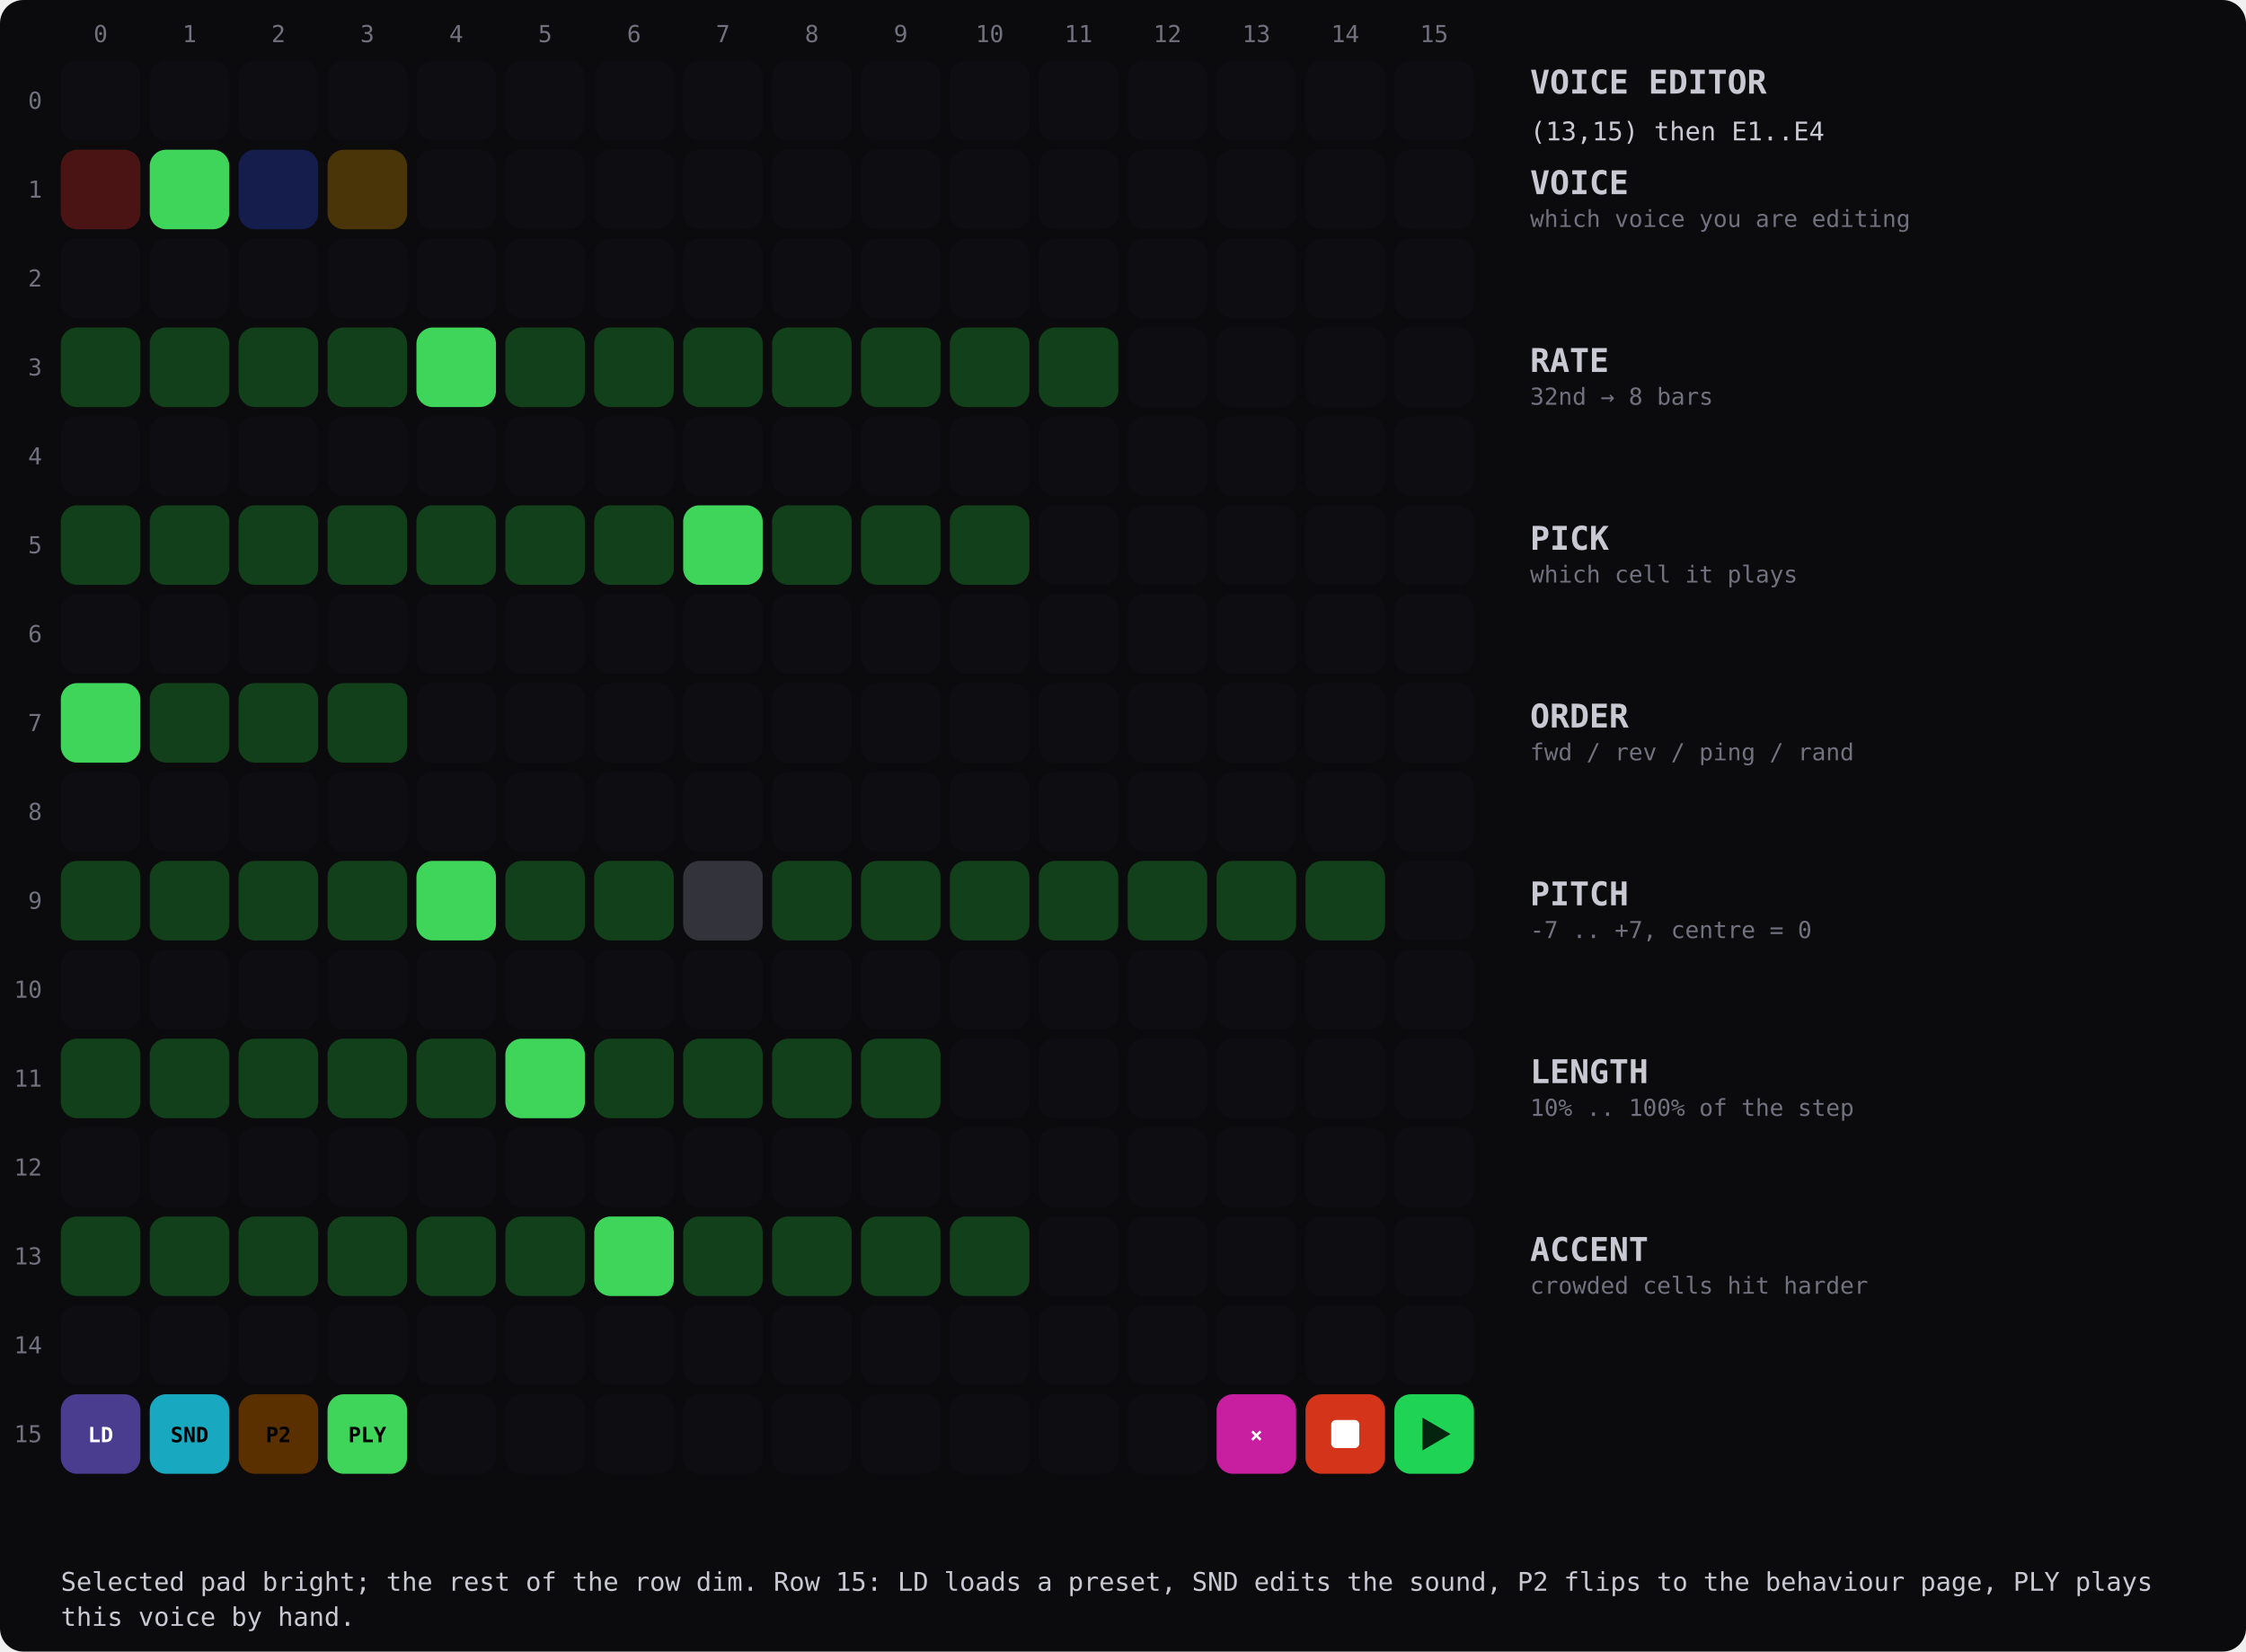
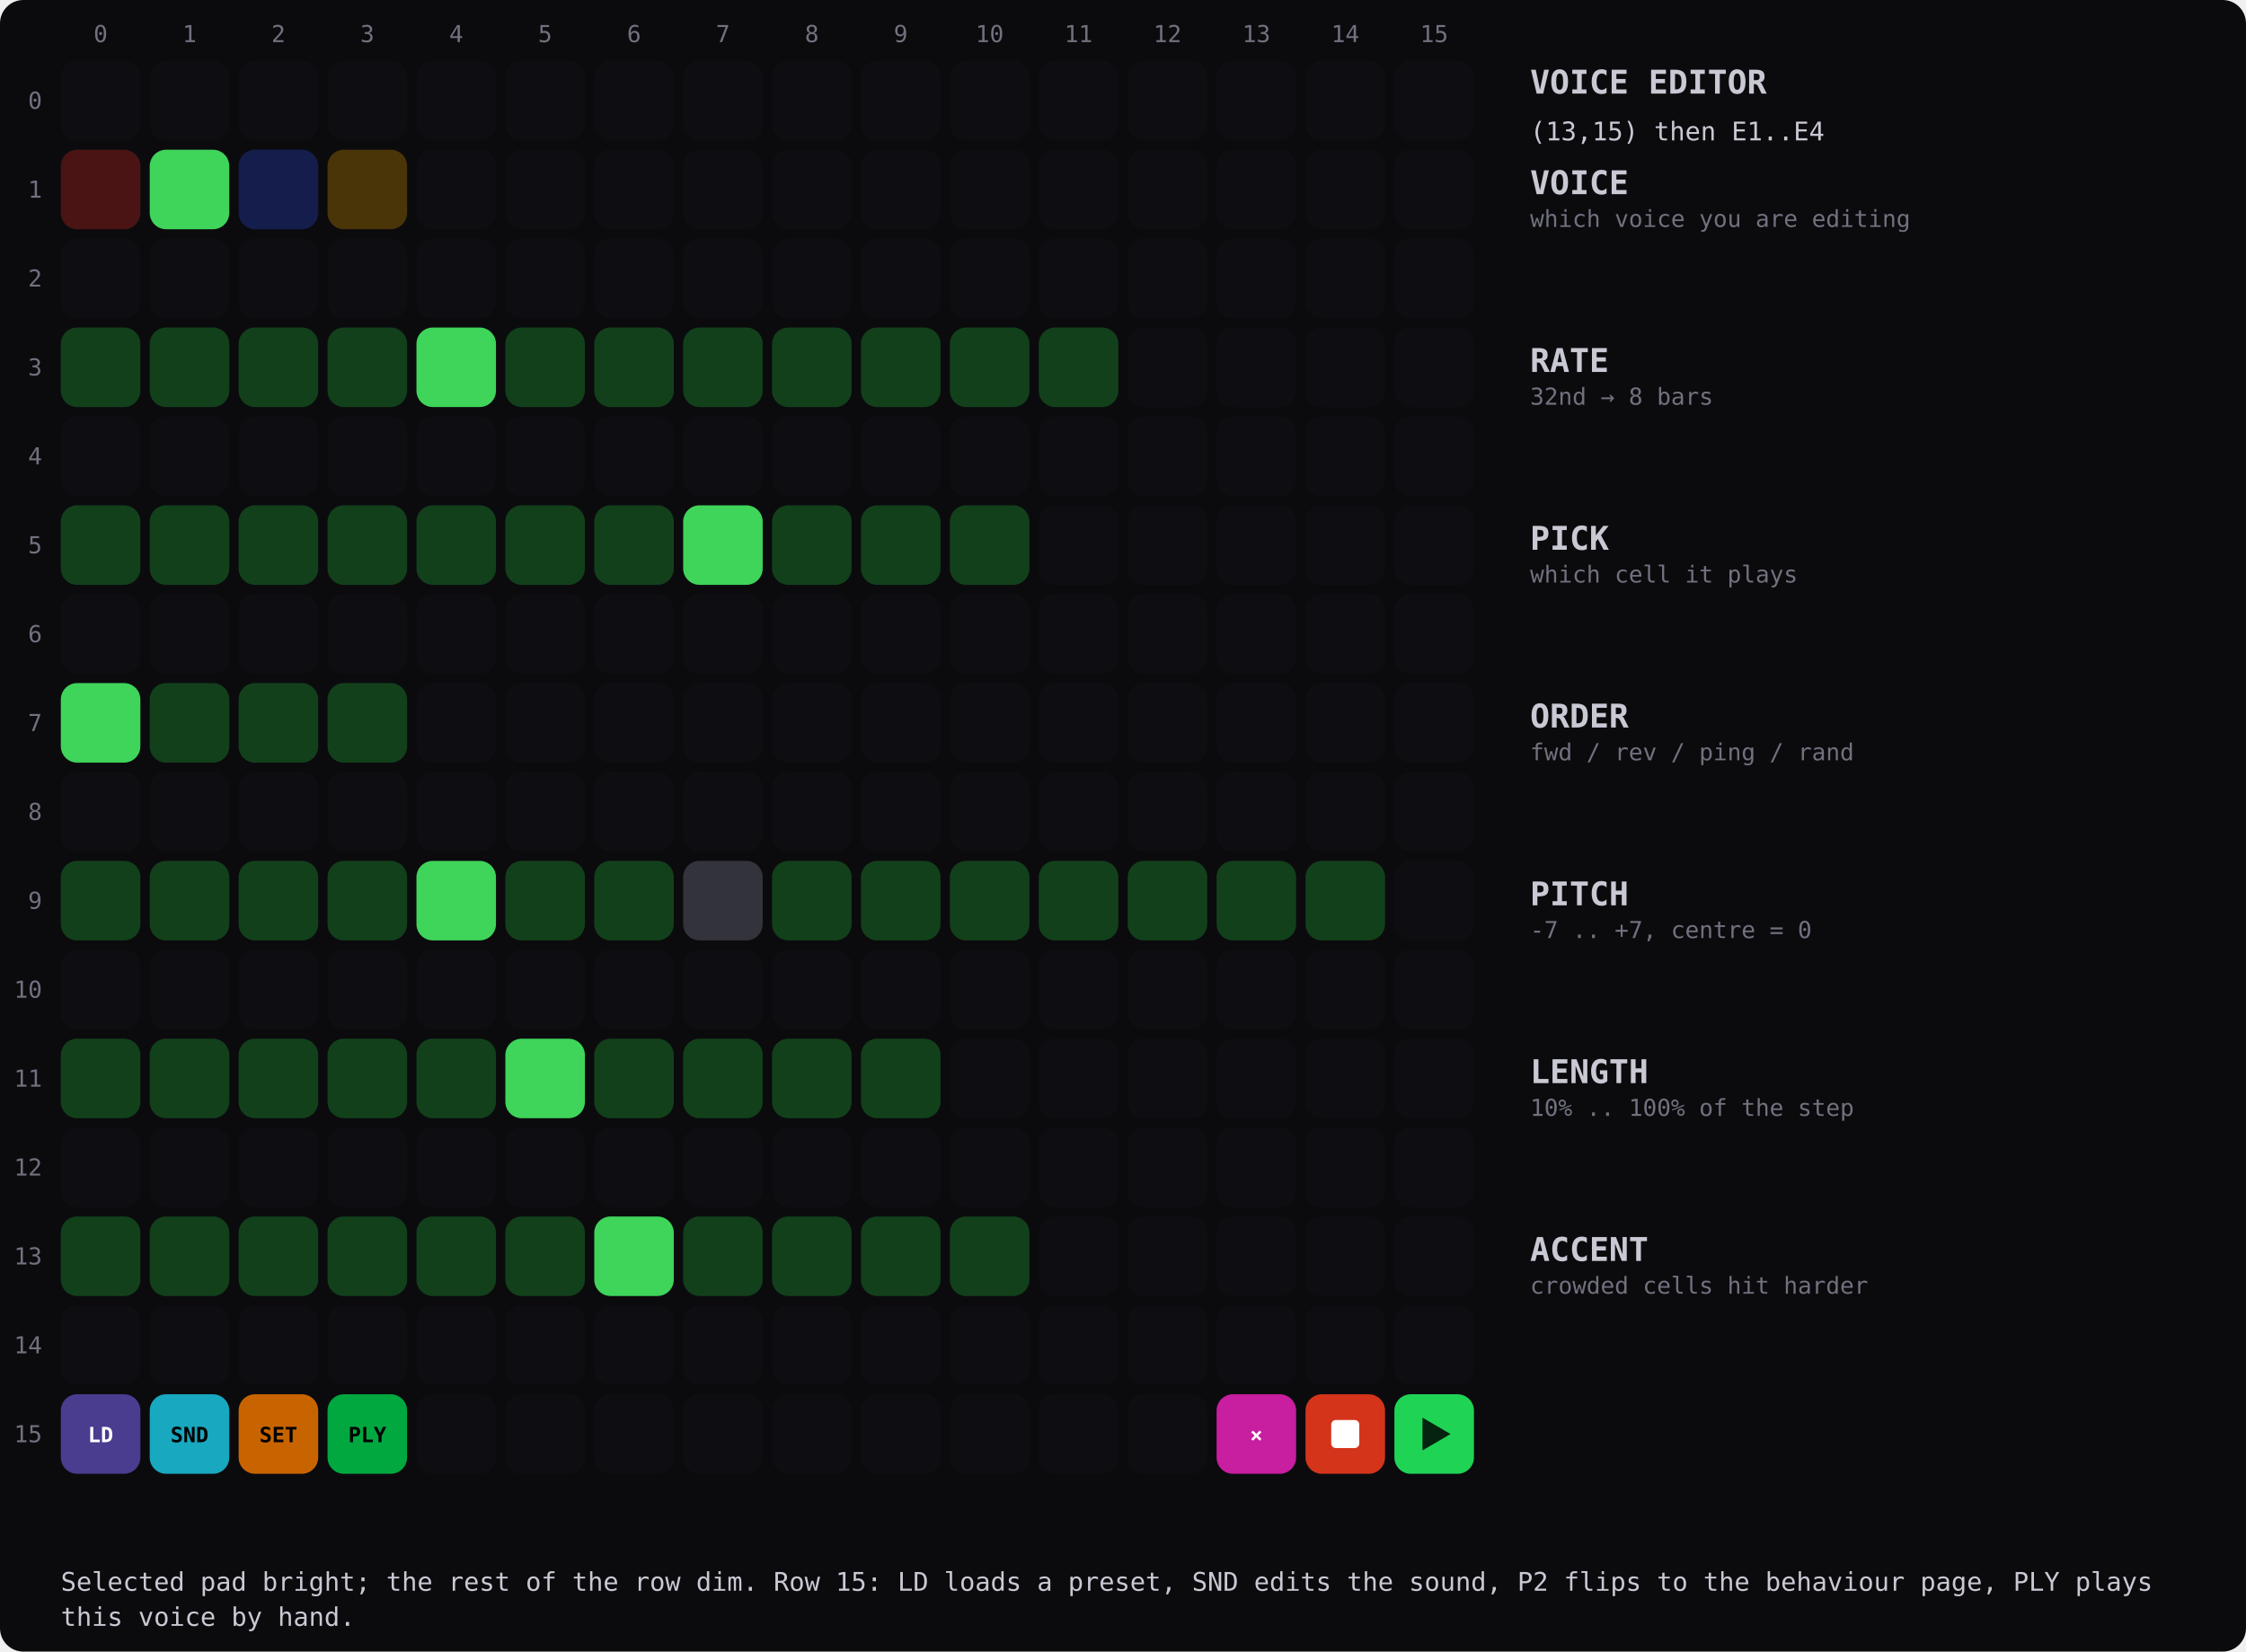
<svg xmlns="http://www.w3.org/2000/svg" width="960" height="706" viewBox="0 0 960 706" role="img" aria-label="plinky-life voice editor">
  <rect width="960" height="706" rx="10" fill="#0b0b0e" />
  <style>text{font-family:ui-monospace,SFMono-Regular,Menlo,Consolas,monospace}.t{font-size:11px;fill:#c9c9d4}.h{font-size:14px;font-weight:700;fill:#c9c9d4}.k{font-size:10px;fill:#71717f}.p{font-size:9px;font-weight:700}</style>
  <text class="k" x="43.0" y="18" text-anchor="middle">0</text>
  <text class="k" x="18" y="46.5" text-anchor="end">0</text>
  <text class="k" x="81.0" y="18" text-anchor="middle">1</text>
  <text class="k" x="18" y="84.5" text-anchor="end">1</text>
  <text class="k" x="119.0" y="18" text-anchor="middle">2</text>
  <text class="k" x="18" y="122.5" text-anchor="end">2</text>
  <text class="k" x="157.0" y="18" text-anchor="middle">3</text>
  <text class="k" x="18" y="160.5" text-anchor="end">3</text>
  <text class="k" x="195.0" y="18" text-anchor="middle">4</text>
  <text class="k" x="18" y="198.5" text-anchor="end">4</text>
  <text class="k" x="233.0" y="18" text-anchor="middle">5</text>
  <text class="k" x="18" y="236.5" text-anchor="end">5</text>
  <text class="k" x="271.0" y="18" text-anchor="middle">6</text>
  <text class="k" x="18" y="274.5" text-anchor="end">6</text>
  <text class="k" x="309.0" y="18" text-anchor="middle">7</text>
  <text class="k" x="18" y="312.5" text-anchor="end">7</text>
  <text class="k" x="347.0" y="18" text-anchor="middle">8</text>
  <text class="k" x="18" y="350.5" text-anchor="end">8</text>
  <text class="k" x="385.0" y="18" text-anchor="middle">9</text>
  <text class="k" x="18" y="388.5" text-anchor="end">9</text>
  <text class="k" x="423.0" y="18" text-anchor="middle">10</text>
  <text class="k" x="18" y="426.5" text-anchor="end">10</text>
  <text class="k" x="461.0" y="18" text-anchor="middle">11</text>
  <text class="k" x="18" y="464.5" text-anchor="end">11</text>
  <text class="k" x="499.0" y="18" text-anchor="middle">12</text>
  <text class="k" x="18" y="502.5" text-anchor="end">12</text>
  <text class="k" x="537.0" y="18" text-anchor="middle">13</text>
  <text class="k" x="18" y="540.5" text-anchor="end">13</text>
  <text class="k" x="575.0" y="18" text-anchor="middle">14</text>
  <text class="k" x="18" y="578.5" text-anchor="end">14</text>
  <text class="k" x="613.0" y="18" text-anchor="middle">15</text>
  <text class="k" x="18" y="616.5" text-anchor="end">15</text>
  <rect x="26" y="26" width="34" height="34" rx="7" fill="#0e0e12" />
  <rect x="64" y="26" width="34" height="34" rx="7" fill="#0e0e12" />
  <rect x="102" y="26" width="34" height="34" rx="7" fill="#0e0e12" />
  <rect x="140" y="26" width="34" height="34" rx="7" fill="#0e0e12" />
  <rect x="178" y="26" width="34" height="34" rx="7" fill="#0e0e12" />
  <rect x="216" y="26" width="34" height="34" rx="7" fill="#0e0e12" />
  <rect x="254" y="26" width="34" height="34" rx="7" fill="#0e0e12" />
  <rect x="292" y="26" width="34" height="34" rx="7" fill="#0e0e12" />
  <rect x="330" y="26" width="34" height="34" rx="7" fill="#0e0e12" />
  <rect x="368" y="26" width="34" height="34" rx="7" fill="#0e0e12" />
  <rect x="406" y="26" width="34" height="34" rx="7" fill="#0e0e12" />
  <rect x="444" y="26" width="34" height="34" rx="7" fill="#0e0e12" />
  <rect x="482" y="26" width="34" height="34" rx="7" fill="#0e0e12" />
  <rect x="520" y="26" width="34" height="34" rx="7" fill="#0e0e12" />
  <rect x="558" y="26" width="34" height="34" rx="7" fill="#0e0e12" />
  <rect x="596" y="26" width="34" height="34" rx="7" fill="#0e0e12" />
  <rect x="26" y="64" width="34" height="34" rx="7" fill="#4a1414" />
  <rect x="64" y="64" width="34" height="34" rx="7" fill="#3fd45a" />
  <rect x="102" y="64" width="34" height="34" rx="7" fill="#151d4d" />
  <rect x="140" y="64" width="34" height="34" rx="7" fill="#4a3508" />
  <rect x="178" y="64" width="34" height="34" rx="7" fill="#0e0e12" />
  <rect x="216" y="64" width="34" height="34" rx="7" fill="#0e0e12" />
  <rect x="254" y="64" width="34" height="34" rx="7" fill="#0e0e12" />
  <rect x="292" y="64" width="34" height="34" rx="7" fill="#0e0e12" />
  <rect x="330" y="64" width="34" height="34" rx="7" fill="#0e0e12" />
  <rect x="368" y="64" width="34" height="34" rx="7" fill="#0e0e12" />
  <rect x="406" y="64" width="34" height="34" rx="7" fill="#0e0e12" />
  <rect x="444" y="64" width="34" height="34" rx="7" fill="#0e0e12" />
  <rect x="482" y="64" width="34" height="34" rx="7" fill="#0e0e12" />
  <rect x="520" y="64" width="34" height="34" rx="7" fill="#0e0e12" />
  <rect x="558" y="64" width="34" height="34" rx="7" fill="#0e0e12" />
  <rect x="596" y="64" width="34" height="34" rx="7" fill="#0e0e12" />
  <rect x="26" y="102" width="34" height="34" rx="7" fill="#0e0e12" />
  <rect x="64" y="102" width="34" height="34" rx="7" fill="#0e0e12" />
  <rect x="102" y="102" width="34" height="34" rx="7" fill="#0e0e12" />
  <rect x="140" y="102" width="34" height="34" rx="7" fill="#0e0e12" />
  <rect x="178" y="102" width="34" height="34" rx="7" fill="#0e0e12" />
  <rect x="216" y="102" width="34" height="34" rx="7" fill="#0e0e12" />
  <rect x="254" y="102" width="34" height="34" rx="7" fill="#0e0e12" />
  <rect x="292" y="102" width="34" height="34" rx="7" fill="#0e0e12" />
  <rect x="330" y="102" width="34" height="34" rx="7" fill="#0e0e12" />
  <rect x="368" y="102" width="34" height="34" rx="7" fill="#0e0e12" />
  <rect x="406" y="102" width="34" height="34" rx="7" fill="#0e0e12" />
  <rect x="444" y="102" width="34" height="34" rx="7" fill="#0e0e12" />
  <rect x="482" y="102" width="34" height="34" rx="7" fill="#0e0e12" />
  <rect x="520" y="102" width="34" height="34" rx="7" fill="#0e0e12" />
  <rect x="558" y="102" width="34" height="34" rx="7" fill="#0e0e12" />
  <rect x="596" y="102" width="34" height="34" rx="7" fill="#0e0e12" />
  <rect x="26" y="140" width="34" height="34" rx="7" fill="#12401b" />
  <rect x="64" y="140" width="34" height="34" rx="7" fill="#12401b" />
  <rect x="102" y="140" width="34" height="34" rx="7" fill="#12401b" />
  <rect x="140" y="140" width="34" height="34" rx="7" fill="#12401b" />
  <rect x="178" y="140" width="34" height="34" rx="7" fill="#3fd45a" />
  <rect x="216" y="140" width="34" height="34" rx="7" fill="#12401b" />
  <rect x="254" y="140" width="34" height="34" rx="7" fill="#12401b" />
  <rect x="292" y="140" width="34" height="34" rx="7" fill="#12401b" />
  <rect x="330" y="140" width="34" height="34" rx="7" fill="#12401b" />
  <rect x="368" y="140" width="34" height="34" rx="7" fill="#12401b" />
  <rect x="406" y="140" width="34" height="34" rx="7" fill="#12401b" />
  <rect x="444" y="140" width="34" height="34" rx="7" fill="#12401b" />
  <rect x="482" y="140" width="34" height="34" rx="7" fill="#0e0e12" />
  <rect x="520" y="140" width="34" height="34" rx="7" fill="#0e0e12" />
  <rect x="558" y="140" width="34" height="34" rx="7" fill="#0e0e12" />
  <rect x="596" y="140" width="34" height="34" rx="7" fill="#0e0e12" />
  <rect x="26" y="178" width="34" height="34" rx="7" fill="#0e0e12" />
  <rect x="64" y="178" width="34" height="34" rx="7" fill="#0e0e12" />
  <rect x="102" y="178" width="34" height="34" rx="7" fill="#0e0e12" />
  <rect x="140" y="178" width="34" height="34" rx="7" fill="#0e0e12" />
  <rect x="178" y="178" width="34" height="34" rx="7" fill="#0e0e12" />
  <rect x="216" y="178" width="34" height="34" rx="7" fill="#0e0e12" />
  <rect x="254" y="178" width="34" height="34" rx="7" fill="#0e0e12" />
  <rect x="292" y="178" width="34" height="34" rx="7" fill="#0e0e12" />
  <rect x="330" y="178" width="34" height="34" rx="7" fill="#0e0e12" />
  <rect x="368" y="178" width="34" height="34" rx="7" fill="#0e0e12" />
  <rect x="406" y="178" width="34" height="34" rx="7" fill="#0e0e12" />
  <rect x="444" y="178" width="34" height="34" rx="7" fill="#0e0e12" />
  <rect x="482" y="178" width="34" height="34" rx="7" fill="#0e0e12" />
  <rect x="520" y="178" width="34" height="34" rx="7" fill="#0e0e12" />
  <rect x="558" y="178" width="34" height="34" rx="7" fill="#0e0e12" />
  <rect x="596" y="178" width="34" height="34" rx="7" fill="#0e0e12" />
  <rect x="26" y="216" width="34" height="34" rx="7" fill="#12401b" />
  <rect x="64" y="216" width="34" height="34" rx="7" fill="#12401b" />
  <rect x="102" y="216" width="34" height="34" rx="7" fill="#12401b" />
  <rect x="140" y="216" width="34" height="34" rx="7" fill="#12401b" />
  <rect x="178" y="216" width="34" height="34" rx="7" fill="#12401b" />
  <rect x="216" y="216" width="34" height="34" rx="7" fill="#12401b" />
  <rect x="254" y="216" width="34" height="34" rx="7" fill="#12401b" />
  <rect x="292" y="216" width="34" height="34" rx="7" fill="#3fd45a" />
  <rect x="330" y="216" width="34" height="34" rx="7" fill="#12401b" />
  <rect x="368" y="216" width="34" height="34" rx="7" fill="#12401b" />
  <rect x="406" y="216" width="34" height="34" rx="7" fill="#12401b" />
  <rect x="444" y="216" width="34" height="34" rx="7" fill="#0e0e12" />
  <rect x="482" y="216" width="34" height="34" rx="7" fill="#0e0e12" />
  <rect x="520" y="216" width="34" height="34" rx="7" fill="#0e0e12" />
  <rect x="558" y="216" width="34" height="34" rx="7" fill="#0e0e12" />
  <rect x="596" y="216" width="34" height="34" rx="7" fill="#0e0e12" />
  <rect x="26" y="254" width="34" height="34" rx="7" fill="#0e0e12" />
  <rect x="64" y="254" width="34" height="34" rx="7" fill="#0e0e12" />
  <rect x="102" y="254" width="34" height="34" rx="7" fill="#0e0e12" />
  <rect x="140" y="254" width="34" height="34" rx="7" fill="#0e0e12" />
  <rect x="178" y="254" width="34" height="34" rx="7" fill="#0e0e12" />
  <rect x="216" y="254" width="34" height="34" rx="7" fill="#0e0e12" />
  <rect x="254" y="254" width="34" height="34" rx="7" fill="#0e0e12" />
  <rect x="292" y="254" width="34" height="34" rx="7" fill="#0e0e12" />
  <rect x="330" y="254" width="34" height="34" rx="7" fill="#0e0e12" />
  <rect x="368" y="254" width="34" height="34" rx="7" fill="#0e0e12" />
  <rect x="406" y="254" width="34" height="34" rx="7" fill="#0e0e12" />
  <rect x="444" y="254" width="34" height="34" rx="7" fill="#0e0e12" />
  <rect x="482" y="254" width="34" height="34" rx="7" fill="#0e0e12" />
  <rect x="520" y="254" width="34" height="34" rx="7" fill="#0e0e12" />
  <rect x="558" y="254" width="34" height="34" rx="7" fill="#0e0e12" />
  <rect x="596" y="254" width="34" height="34" rx="7" fill="#0e0e12" />
  <rect x="26" y="292" width="34" height="34" rx="7" fill="#3fd45a" />
  <rect x="64" y="292" width="34" height="34" rx="7" fill="#12401b" />
  <rect x="102" y="292" width="34" height="34" rx="7" fill="#12401b" />
  <rect x="140" y="292" width="34" height="34" rx="7" fill="#12401b" />
  <rect x="178" y="292" width="34" height="34" rx="7" fill="#0e0e12" />
  <rect x="216" y="292" width="34" height="34" rx="7" fill="#0e0e12" />
  <rect x="254" y="292" width="34" height="34" rx="7" fill="#0e0e12" />
  <rect x="292" y="292" width="34" height="34" rx="7" fill="#0e0e12" />
  <rect x="330" y="292" width="34" height="34" rx="7" fill="#0e0e12" />
  <rect x="368" y="292" width="34" height="34" rx="7" fill="#0e0e12" />
  <rect x="406" y="292" width="34" height="34" rx="7" fill="#0e0e12" />
  <rect x="444" y="292" width="34" height="34" rx="7" fill="#0e0e12" />
  <rect x="482" y="292" width="34" height="34" rx="7" fill="#0e0e12" />
  <rect x="520" y="292" width="34" height="34" rx="7" fill="#0e0e12" />
  <rect x="558" y="292" width="34" height="34" rx="7" fill="#0e0e12" />
  <rect x="596" y="292" width="34" height="34" rx="7" fill="#0e0e12" />
  <rect x="26" y="330" width="34" height="34" rx="7" fill="#0e0e12" />
  <rect x="64" y="330" width="34" height="34" rx="7" fill="#0e0e12" />
  <rect x="102" y="330" width="34" height="34" rx="7" fill="#0e0e12" />
  <rect x="140" y="330" width="34" height="34" rx="7" fill="#0e0e12" />
  <rect x="178" y="330" width="34" height="34" rx="7" fill="#0e0e12" />
  <rect x="216" y="330" width="34" height="34" rx="7" fill="#0e0e12" />
  <rect x="254" y="330" width="34" height="34" rx="7" fill="#0e0e12" />
  <rect x="292" y="330" width="34" height="34" rx="7" fill="#0e0e12" />
  <rect x="330" y="330" width="34" height="34" rx="7" fill="#0e0e12" />
  <rect x="368" y="330" width="34" height="34" rx="7" fill="#0e0e12" />
  <rect x="406" y="330" width="34" height="34" rx="7" fill="#0e0e12" />
  <rect x="444" y="330" width="34" height="34" rx="7" fill="#0e0e12" />
  <rect x="482" y="330" width="34" height="34" rx="7" fill="#0e0e12" />
  <rect x="520" y="330" width="34" height="34" rx="7" fill="#0e0e12" />
  <rect x="558" y="330" width="34" height="34" rx="7" fill="#0e0e12" />
  <rect x="596" y="330" width="34" height="34" rx="7" fill="#0e0e12" />
  <rect x="26" y="368" width="34" height="34" rx="7" fill="#12401b" />
  <rect x="64" y="368" width="34" height="34" rx="7" fill="#12401b" />
  <rect x="102" y="368" width="34" height="34" rx="7" fill="#12401b" />
  <rect x="140" y="368" width="34" height="34" rx="7" fill="#12401b" />
  <rect x="178" y="368" width="34" height="34" rx="7" fill="#3fd45a" />
  <rect x="216" y="368" width="34" height="34" rx="7" fill="#12401b" />
  <rect x="254" y="368" width="34" height="34" rx="7" fill="#12401b" />
  <rect x="292" y="368" width="34" height="34" rx="7" fill="#33333c" />
  <rect x="330" y="368" width="34" height="34" rx="7" fill="#12401b" />
  <rect x="368" y="368" width="34" height="34" rx="7" fill="#12401b" />
  <rect x="406" y="368" width="34" height="34" rx="7" fill="#12401b" />
  <rect x="444" y="368" width="34" height="34" rx="7" fill="#12401b" />
  <rect x="482" y="368" width="34" height="34" rx="7" fill="#12401b" />
  <rect x="520" y="368" width="34" height="34" rx="7" fill="#12401b" />
  <rect x="558" y="368" width="34" height="34" rx="7" fill="#12401b" />
  <rect x="596" y="368" width="34" height="34" rx="7" fill="#0e0e12" />
  <rect x="26" y="406" width="34" height="34" rx="7" fill="#0e0e12" />
  <rect x="64" y="406" width="34" height="34" rx="7" fill="#0e0e12" />
  <rect x="102" y="406" width="34" height="34" rx="7" fill="#0e0e12" />
  <rect x="140" y="406" width="34" height="34" rx="7" fill="#0e0e12" />
  <rect x="178" y="406" width="34" height="34" rx="7" fill="#0e0e12" />
  <rect x="216" y="406" width="34" height="34" rx="7" fill="#0e0e12" />
  <rect x="254" y="406" width="34" height="34" rx="7" fill="#0e0e12" />
  <rect x="292" y="406" width="34" height="34" rx="7" fill="#0e0e12" />
  <rect x="330" y="406" width="34" height="34" rx="7" fill="#0e0e12" />
  <rect x="368" y="406" width="34" height="34" rx="7" fill="#0e0e12" />
  <rect x="406" y="406" width="34" height="34" rx="7" fill="#0e0e12" />
  <rect x="444" y="406" width="34" height="34" rx="7" fill="#0e0e12" />
  <rect x="482" y="406" width="34" height="34" rx="7" fill="#0e0e12" />
  <rect x="520" y="406" width="34" height="34" rx="7" fill="#0e0e12" />
  <rect x="558" y="406" width="34" height="34" rx="7" fill="#0e0e12" />
  <rect x="596" y="406" width="34" height="34" rx="7" fill="#0e0e12" />
  <rect x="26" y="444" width="34" height="34" rx="7" fill="#12401b" />
  <rect x="64" y="444" width="34" height="34" rx="7" fill="#12401b" />
  <rect x="102" y="444" width="34" height="34" rx="7" fill="#12401b" />
  <rect x="140" y="444" width="34" height="34" rx="7" fill="#12401b" />
  <rect x="178" y="444" width="34" height="34" rx="7" fill="#12401b" />
  <rect x="216" y="444" width="34" height="34" rx="7" fill="#3fd45a" />
  <rect x="254" y="444" width="34" height="34" rx="7" fill="#12401b" />
  <rect x="292" y="444" width="34" height="34" rx="7" fill="#12401b" />
  <rect x="330" y="444" width="34" height="34" rx="7" fill="#12401b" />
  <rect x="368" y="444" width="34" height="34" rx="7" fill="#12401b" />
  <rect x="406" y="444" width="34" height="34" rx="7" fill="#0e0e12" />
  <rect x="444" y="444" width="34" height="34" rx="7" fill="#0e0e12" />
  <rect x="482" y="444" width="34" height="34" rx="7" fill="#0e0e12" />
  <rect x="520" y="444" width="34" height="34" rx="7" fill="#0e0e12" />
  <rect x="558" y="444" width="34" height="34" rx="7" fill="#0e0e12" />
  <rect x="596" y="444" width="34" height="34" rx="7" fill="#0e0e12" />
  <rect x="26" y="482" width="34" height="34" rx="7" fill="#0e0e12" />
  <rect x="64" y="482" width="34" height="34" rx="7" fill="#0e0e12" />
  <rect x="102" y="482" width="34" height="34" rx="7" fill="#0e0e12" />
  <rect x="140" y="482" width="34" height="34" rx="7" fill="#0e0e12" />
  <rect x="178" y="482" width="34" height="34" rx="7" fill="#0e0e12" />
  <rect x="216" y="482" width="34" height="34" rx="7" fill="#0e0e12" />
  <rect x="254" y="482" width="34" height="34" rx="7" fill="#0e0e12" />
  <rect x="292" y="482" width="34" height="34" rx="7" fill="#0e0e12" />
  <rect x="330" y="482" width="34" height="34" rx="7" fill="#0e0e12" />
  <rect x="368" y="482" width="34" height="34" rx="7" fill="#0e0e12" />
  <rect x="406" y="482" width="34" height="34" rx="7" fill="#0e0e12" />
  <rect x="444" y="482" width="34" height="34" rx="7" fill="#0e0e12" />
  <rect x="482" y="482" width="34" height="34" rx="7" fill="#0e0e12" />
  <rect x="520" y="482" width="34" height="34" rx="7" fill="#0e0e12" />
  <rect x="558" y="482" width="34" height="34" rx="7" fill="#0e0e12" />
  <rect x="596" y="482" width="34" height="34" rx="7" fill="#0e0e12" />
  <rect x="26" y="520" width="34" height="34" rx="7" fill="#12401b" />
  <rect x="64" y="520" width="34" height="34" rx="7" fill="#12401b" />
  <rect x="102" y="520" width="34" height="34" rx="7" fill="#12401b" />
  <rect x="140" y="520" width="34" height="34" rx="7" fill="#12401b" />
  <rect x="178" y="520" width="34" height="34" rx="7" fill="#12401b" />
  <rect x="216" y="520" width="34" height="34" rx="7" fill="#12401b" />
  <rect x="254" y="520" width="34" height="34" rx="7" fill="#3fd45a" />
  <rect x="292" y="520" width="34" height="34" rx="7" fill="#12401b" />
  <rect x="330" y="520" width="34" height="34" rx="7" fill="#12401b" />
  <rect x="368" y="520" width="34" height="34" rx="7" fill="#12401b" />
  <rect x="406" y="520" width="34" height="34" rx="7" fill="#12401b" />
  <rect x="444" y="520" width="34" height="34" rx="7" fill="#0e0e12" />
  <rect x="482" y="520" width="34" height="34" rx="7" fill="#0e0e12" />
  <rect x="520" y="520" width="34" height="34" rx="7" fill="#0e0e12" />
  <rect x="558" y="520" width="34" height="34" rx="7" fill="#0e0e12" />
  <rect x="596" y="520" width="34" height="34" rx="7" fill="#0e0e12" />
  <rect x="26" y="558" width="34" height="34" rx="7" fill="#0e0e12" />
  <rect x="64" y="558" width="34" height="34" rx="7" fill="#0e0e12" />
  <rect x="102" y="558" width="34" height="34" rx="7" fill="#0e0e12" />
  <rect x="140" y="558" width="34" height="34" rx="7" fill="#0e0e12" />
  <rect x="178" y="558" width="34" height="34" rx="7" fill="#0e0e12" />
  <rect x="216" y="558" width="34" height="34" rx="7" fill="#0e0e12" />
  <rect x="254" y="558" width="34" height="34" rx="7" fill="#0e0e12" />
  <rect x="292" y="558" width="34" height="34" rx="7" fill="#0e0e12" />
  <rect x="330" y="558" width="34" height="34" rx="7" fill="#0e0e12" />
  <rect x="368" y="558" width="34" height="34" rx="7" fill="#0e0e12" />
  <rect x="406" y="558" width="34" height="34" rx="7" fill="#0e0e12" />
  <rect x="444" y="558" width="34" height="34" rx="7" fill="#0e0e12" />
  <rect x="482" y="558" width="34" height="34" rx="7" fill="#0e0e12" />
  <rect x="520" y="558" width="34" height="34" rx="7" fill="#0e0e12" />
  <rect x="558" y="558" width="34" height="34" rx="7" fill="#0e0e12" />
  <rect x="596" y="558" width="34" height="34" rx="7" fill="#0e0e12" />
  <rect x="26" y="596" width="34" height="34" rx="7" fill="#0e0e12" />
  <rect x="64" y="596" width="34" height="34" rx="7" fill="#0e0e12" />
  <rect x="102" y="596" width="34" height="34" rx="7" fill="#0e0e12" />
  <rect x="140" y="596" width="34" height="34" rx="7" fill="#0e0e12" />
  <rect x="178" y="596" width="34" height="34" rx="7" fill="#0e0e12" />
  <rect x="216" y="596" width="34" height="34" rx="7" fill="#0e0e12" />
  <rect x="254" y="596" width="34" height="34" rx="7" fill="#0e0e12" />
  <rect x="292" y="596" width="34" height="34" rx="7" fill="#0e0e12" />
  <rect x="330" y="596" width="34" height="34" rx="7" fill="#0e0e12" />
  <rect x="368" y="596" width="34" height="34" rx="7" fill="#0e0e12" />
  <rect x="406" y="596" width="34" height="34" rx="7" fill="#0e0e12" />
  <rect x="444" y="596" width="34" height="34" rx="7" fill="#0e0e12" />
  <rect x="482" y="596" width="34" height="34" rx="7" fill="#0e0e12" />
  <rect x="26" y="596" width="34" height="34" rx="7" fill="#4a3c8f" />
  <text class="p" x="43.0" y="616.5" text-anchor="middle" fill="#fff">LD</text>
  <rect x="64" y="596" width="34" height="34" rx="7" fill="#18a8bf" />
  <text class="p" x="81.0" y="616.5" text-anchor="middle" fill="#000">SND</text>
-   <rect x="102" y="596" width="34" height="34" rx="7" fill="#5a3000" />
-   <text class="p" x="119.0" y="616.5" text-anchor="middle" fill="#000">P2</text>
-   <rect x="140" y="596" width="34" height="34" rx="7" fill="#3fd45a" />
+   <rect x="102" y="596" width="34" height="34" rx="7" fill="#c86400" />
+   <text class="p" x="119.0" y="616.5" text-anchor="middle" fill="#000">SET</text>
+   <rect x="140" y="596" width="34" height="34" rx="7" fill="#00a83f" />
  <text class="p" x="157.0" y="616.5" text-anchor="middle" fill="#000">PLY</text>
  <rect x="520" y="596" width="34" height="34" rx="7" fill="#c81ea0" />
  <text class="p" x="537.0" y="616.5" text-anchor="middle" fill="#fff">×</text>
  <rect x="558" y="596" width="34" height="34" rx="7" fill="#d4341a" />
  <rect x="596" y="596" width="34" height="34" rx="7" fill="#1fd455" />
  <rect x="569" y="607" width="12" height="12" rx="2" fill="#fff" />
  <path d="M608 606 L620 613 L608 620 Z" fill="#04240f" />
  <text class="h" x="654" y="40">VOICE EDITOR</text>
  <text class="t" x="654" y="60">(13,15) then E1..E4</text>
  <text class="h" x="654" y="83.0">VOICE</text>
  <text class="k" x="654" y="97.0">which voice you are editing</text>
  <text class="h" x="654" y="159.0">RATE</text>
  <text class="k" x="654" y="173.0">32nd → 8 bars</text>
  <text class="h" x="654" y="235.0">PICK</text>
  <text class="k" x="654" y="249.0">which cell it plays</text>
  <text class="h" x="654" y="311.0">ORDER</text>
  <text class="k" x="654" y="325.0">fwd / rev / ping / rand</text>
  <text class="h" x="654" y="387.0">PITCH</text>
  <text class="k" x="654" y="401.0">-7 .. +7, centre = 0</text>
  <text class="h" x="654" y="463.0">LENGTH</text>
  <text class="k" x="654" y="477.0">10% .. 100% of the step</text>
  <text class="h" x="654" y="539.0">ACCENT</text>
  <text class="k" x="654" y="553.0">crowded cells hit harder</text>
  <text class="t" x="26" y="680">Selected pad bright; the rest of the row dim. Row 15: LD loads a preset, SND edits the sound, P2 flips to the behaviour page, PLY plays</text>
  <text class="t" x="26" y="695">this voice by hand.</text>
</svg>
